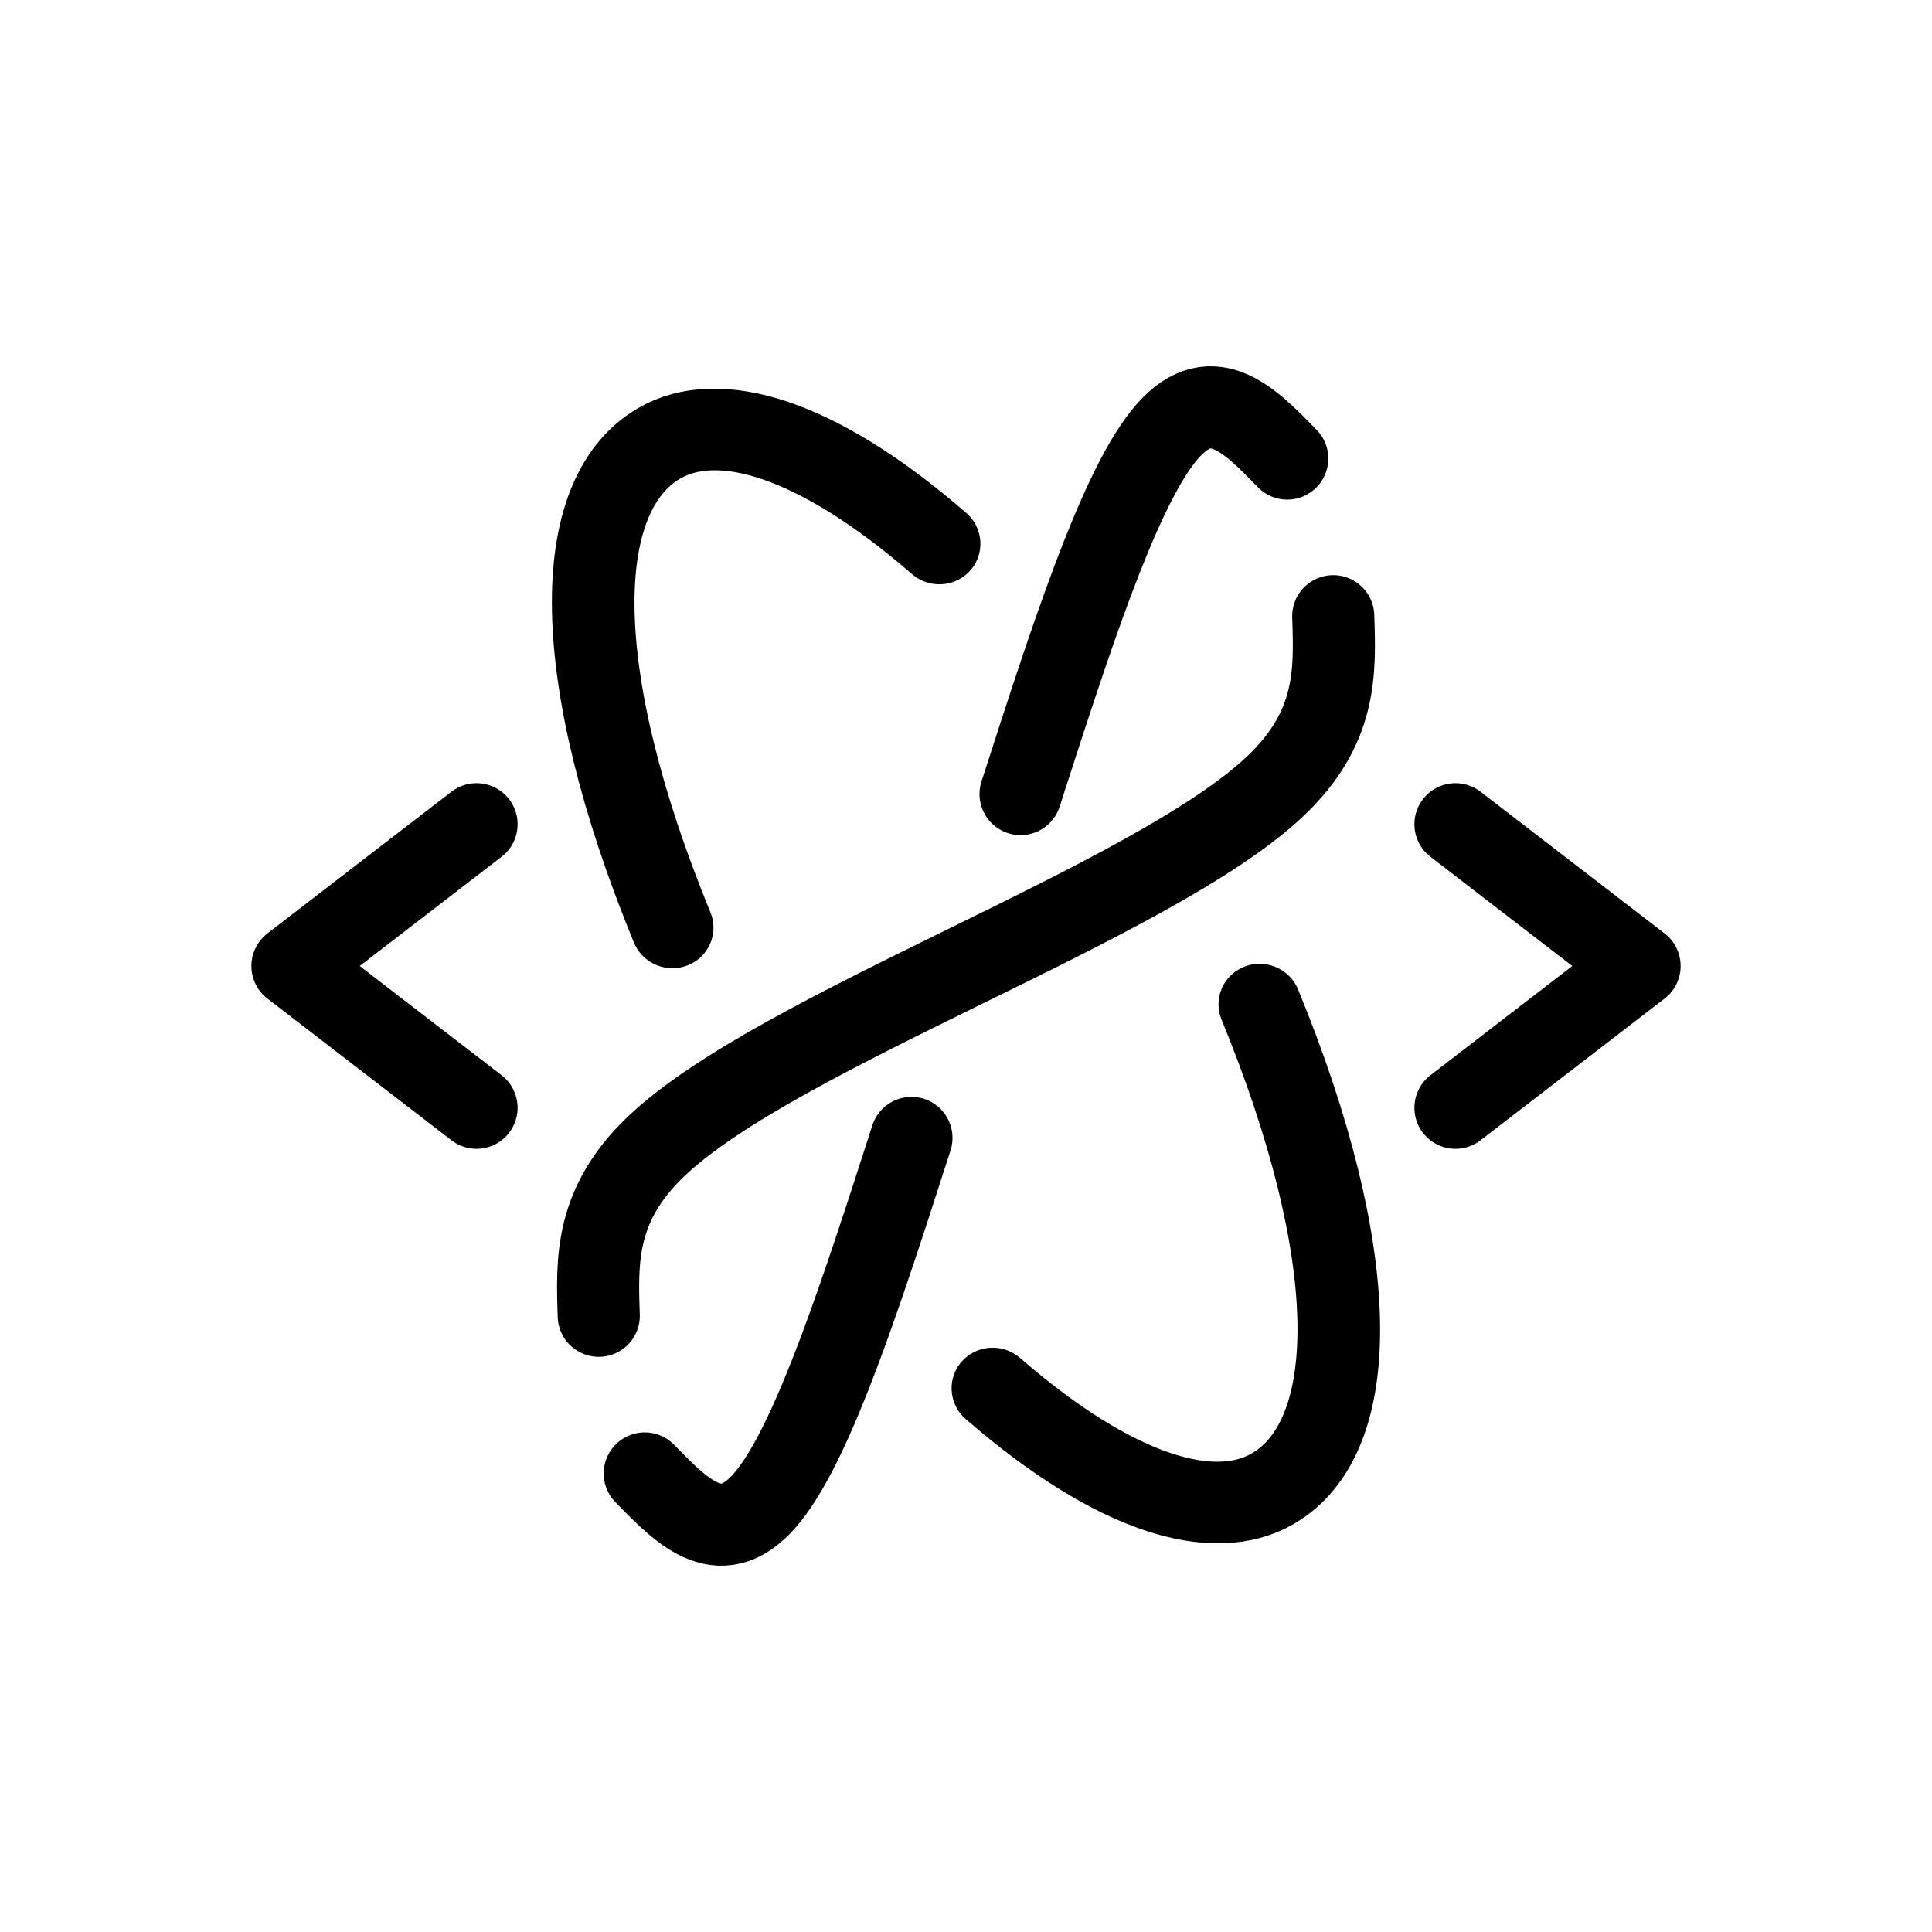
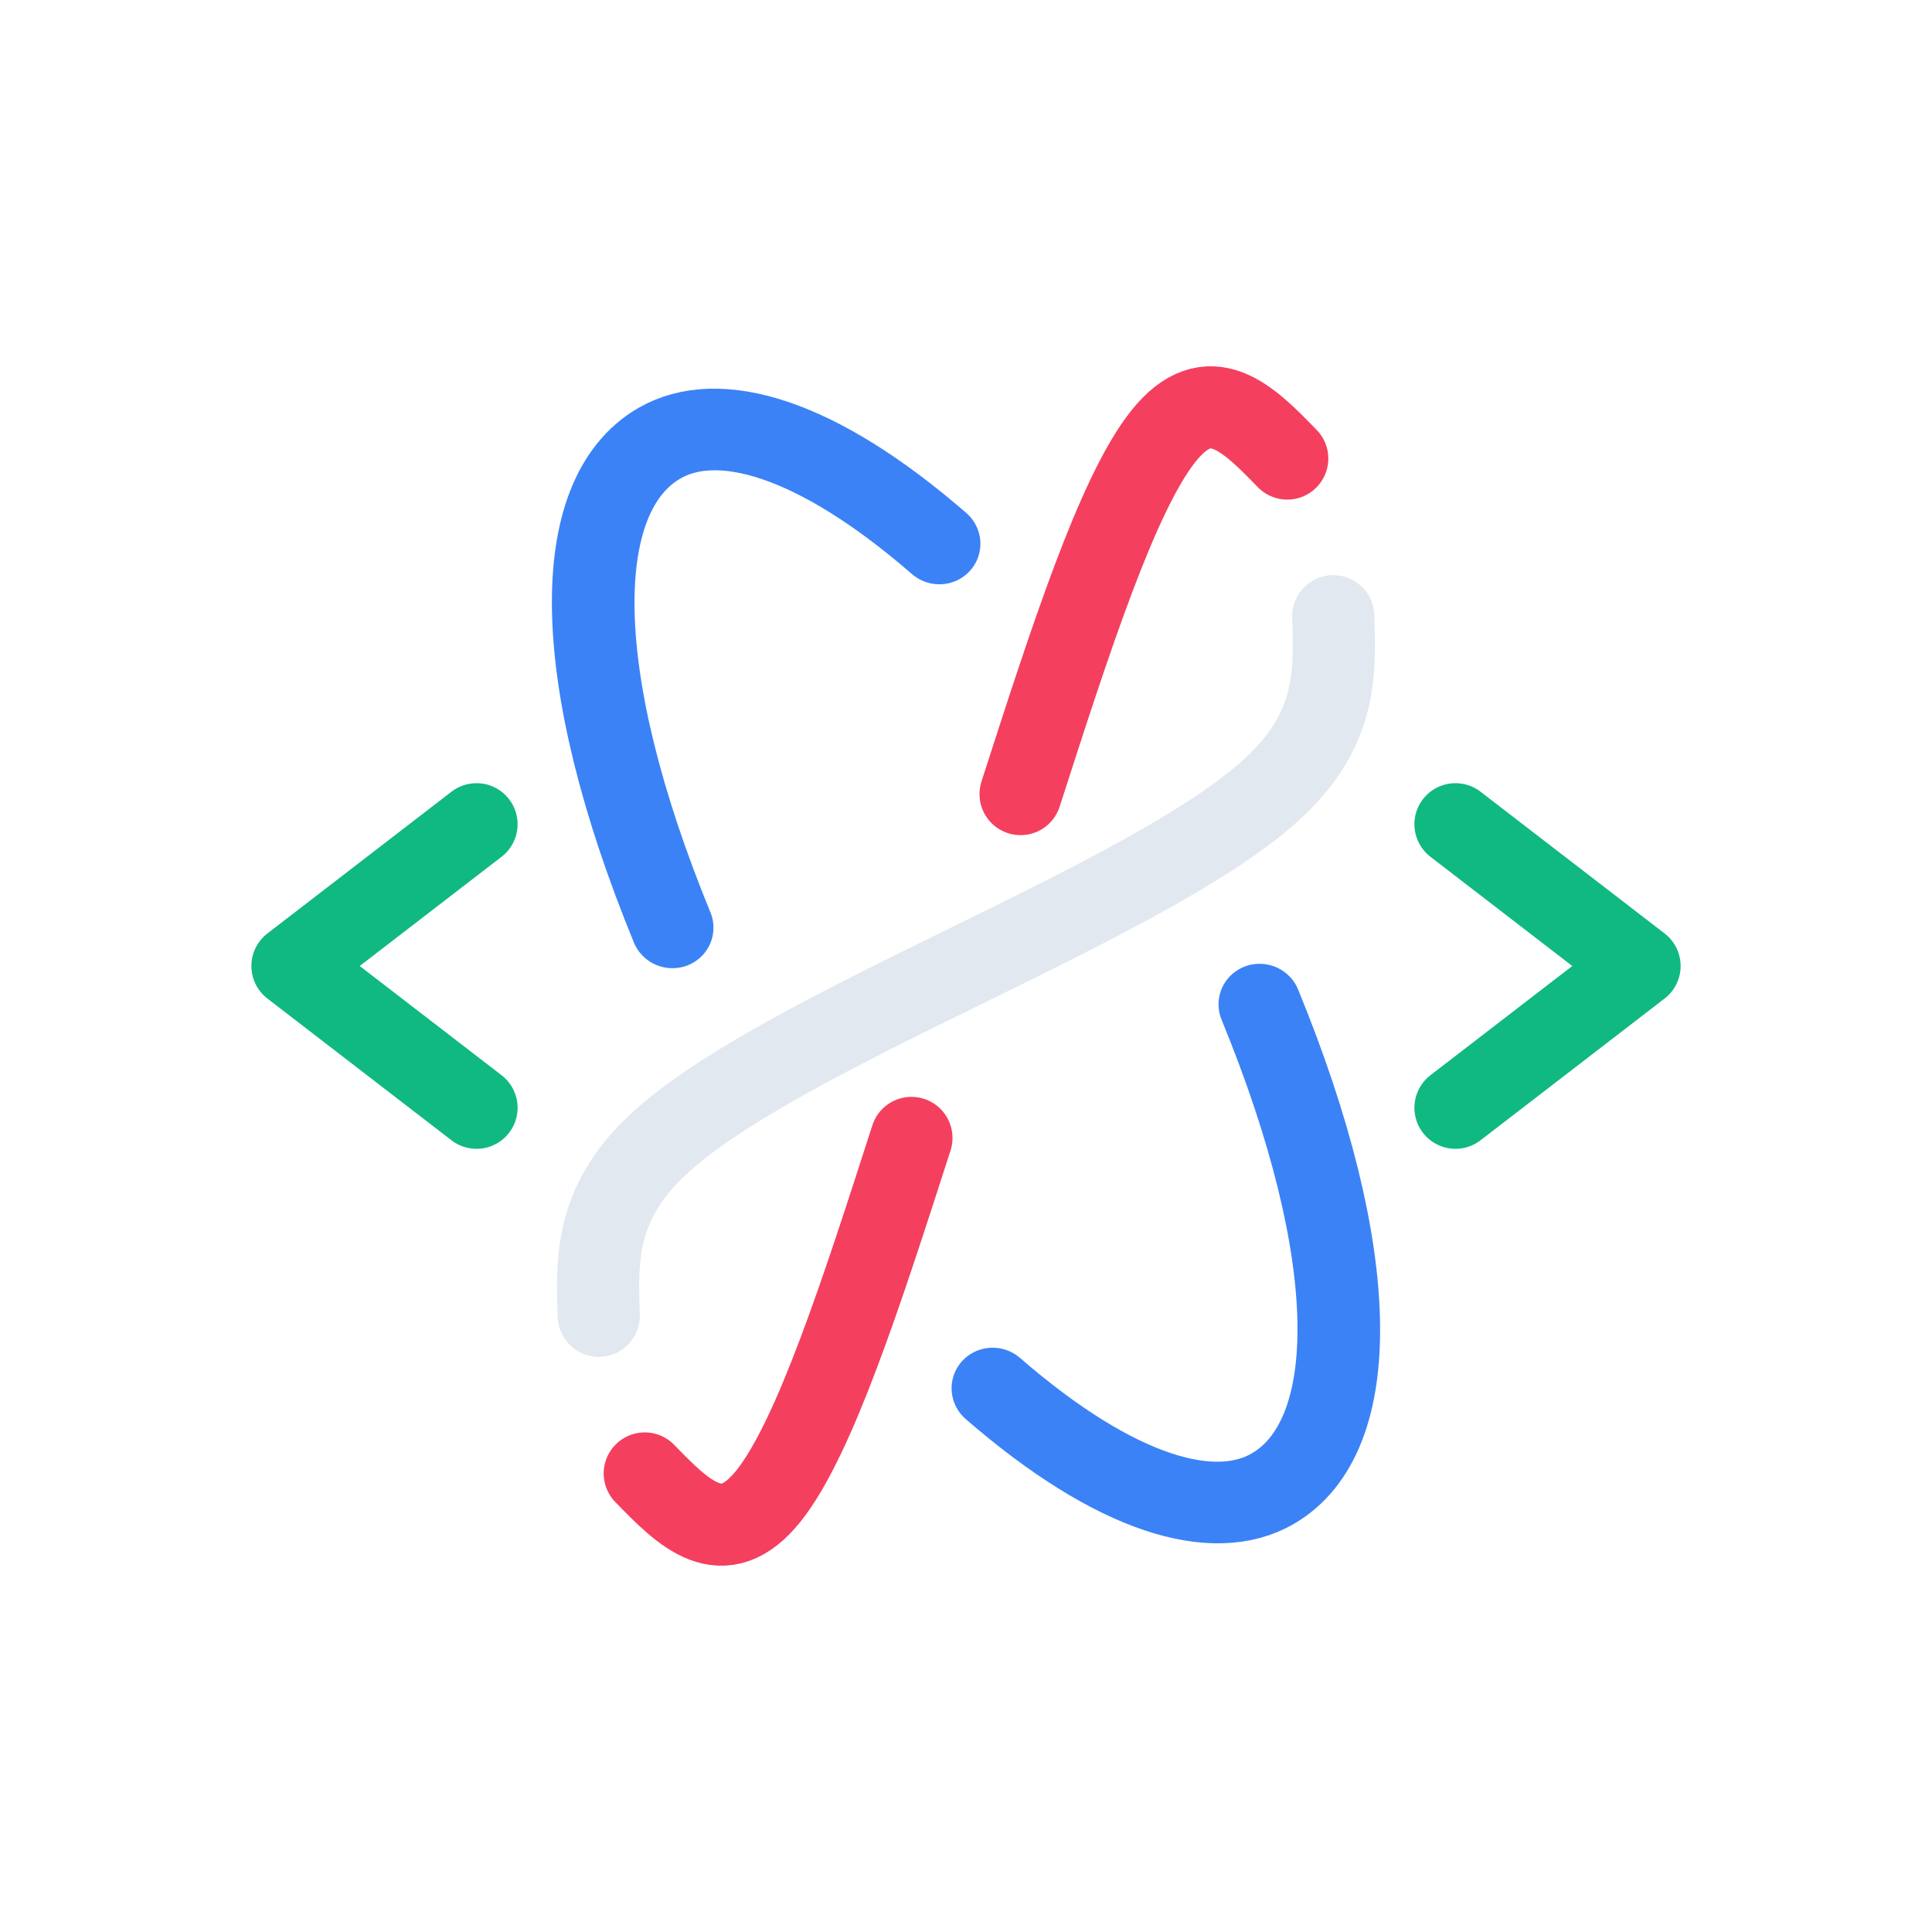
<svg xmlns="http://www.w3.org/2000/svg" width="400" height="400" viewBox="0 0 400 400" version="1.1" id="svg1">
  <style id="style21">
.measure-arrow
{
}
.measure-label
{

}
.measure-line
{
}</style>
  <defs id="defs1">
    </defs>
  <g id="layer3" style="display:none">
    <g id="path25" style="display:inline;opacity:1;stroke-width:15;stroke-dasharray:none">
      <path style="baseline-shift:baseline;display:inline;overflow:visible;fill:#0e1116;fill-opacity:1;stroke-width:15;stroke-linecap:round;stroke-linejoin:round;stroke-dasharray:none;enable-background:accumulate;stop-color:#000000;stop-opacity:1" d="m 282.129,118.422 c 0.16,14.67 0.174,31.309 -14.039,46.303 -14.213,14.994 -40.063,27.136 -65.984,39.641 -25.921,12.505 -51.316,25.083 -63.16,37.578 -11.844,12.495 -11.541,24.859 -11.381,39.529 0.03,2.677 -2.116,4.871 -4.793,4.9 -2.678,0.03 -4.872,-2.117 -4.9,-4.795 -0.16,-14.67 -0.174,-31.309 14.039,-46.303 14.213,-14.994 40.063,-27.136 65.984,-39.641 25.921,-12.505 51.316,-25.083 63.16,-37.578 11.844,-12.495 11.541,-24.859 11.381,-39.529 -0.03,-2.677 2.116,-4.871 4.793,-4.9 2.678,-0.03 4.872,2.117 4.9,4.795 z" id="path7" />
      <g id="g3" style="stroke-width:15;stroke-dasharray:none">
        <g id="path3" style="opacity:1;stroke-width:15;stroke-dasharray:none">
          <path style="baseline-shift:baseline;display:inline;overflow:visible;fill:#0e1116;fill-opacity:1;fill-rule:evenodd;stroke-width:15;stroke-dasharray:none;enable-background:accumulate;stop-color:#000000;stop-opacity:1" d="m 277.128,104.492 12.346,20.83 -24.234,0.265 z m -154.257,191.017 -12.346,-20.83 24.234,-0.265 z" id="path4" />
          <path style="baseline-shift:baseline;display:inline;overflow:visible;fill:#0e1116;fill-opacity:1;fill-rule:evenodd;stroke-width:15;stroke-dasharray:none;enable-background:accumulate;stop-color:#000000;stop-opacity:1" d="m 277.094,101.264 -14.635,25.969 29.834,-0.326 z m 0.07,6.455 9.492,16.018 -18.633,0.203 z m -154.258,191.018 14.635,-25.969 -29.834,0.326 z m -0.07,-6.455 -9.492,-16.018 18.633,-0.203 z" id="path5" />
        </g>
      </g>
    </g>
    <path style="display:inline;opacity:1;fill:none;stroke:#ffd700;stroke-width:12.388;stroke-linecap:round;stroke-linejoin:round;stroke-dasharray:none;stroke-dashoffset:0;stroke-opacity:1" d="M 44.731,105.007 V 309.629 M 198.551,105.007 V 309.629" id="path9" transform="matrix(1,0,0,1.466129,78.35895,-108.6923)" />
  </g>
  <g id="layer2" style="display:none;stroke-width:17;stroke-dasharray:none">
    <ellipse style="display:inline;fill:none;stroke:#ff5900;stroke-width:17.001;stroke-dasharray:none;stroke-opacity:1" id="ellipse11" cy="201.43" cx="201.441" rx="50.604" ry="125.477" transform="matrix(-0.00707215,0.999975,0.9999746,-0.00713038,0,0)" />
    <ellipse style="display:inline;fill:none;fill-opacity:1;stroke:#ff5900;stroke-width:17;stroke-dasharray:none;stroke-opacity:1" id="path11" transform="rotate(30)" ry="125" rx="50" cy="73.205" cx="273.205" />
    <path id="path12" style="display:inline;fill:none;stroke:#ff5900;stroke-width:17.001;stroke-dasharray:none;stroke-opacity:1" transform="matrix(-0.8695398,0.4938628,0.5061624,0.8624382,0,0)" d="M -20.658,272.708 A 50.604,125.477 0 0 1 -71.262,398.185 50.604,125.477 0 0 1 -121.866,272.708 50.604,125.477 0 0 1 -71.262,147.231 50.604,125.477 0 0 1 -20.658,272.708 Z" />
  </g>
  <g id="layer1" style="display:inline;stroke-width:17;stroke-dasharray:none">
-     <path style="display:inline;fill:none;stroke:#000000;stroke-width:17;stroke-linecap:round;stroke-linejoin:miter;stroke-dasharray:none;stroke-opacity:1" d="M 98.662,170.649 60.545,200 M 98.662,229.351 60.545,200 M 301.338,170.649 339.455,200 M 301.338,229.351 339.455,200" id="path6" />
-     <path id="path11-8" style="display:inline;fill:none;stroke:#000000;stroke-width:17.001;stroke-linecap:round;stroke-dasharray:none" transform="matrix(-0.8695398,0.4938628,0.5061624,0.8624382,0,0)" d="m -110.74,193.882 c 10.821,-31.906 25.424,-46.782 39.478,-46.651 21.622,0.202 40.541,32.891 48.429,88.477 m -8.951,115.825 c -10.821,31.906 -25.424,46.782 -39.478,46.651 -21.622,-0.202 -40.541,-32.891 -48.429,-88.477" />
-     <path style="fill:none;fill-opacity:1;stroke:#000000;stroke-width:17;stroke-linecap:round;stroke-linejoin:round;stroke-dasharray:none;stroke-opacity:1" d="m 276.033,127.579 c 0.392,11.511 0.784,23.021 -11.888,35.091 -12.672,12.07 -38.409,24.7 -64.145,37.329 m -76.033,72.421 c -0.392,-11.511 -0.784,-23.021 11.888,-35.091 12.672,-12.07 38.409,-24.7 64.145,-37.329" id="path2" />
-     <path style="display:inline;fill:none;fill-opacity:1;stroke:#000000;stroke-width:17;stroke-linecap:round;stroke-linejoin:round;stroke-dasharray:none;stroke-opacity:1" d="m 211.296,164.406 c 10.185,-31.61 19.995,-62.054 29.537,-74.059 9.542,-12.005 17.644,-3.672 25.678,4.59 M 188.704,235.594 c -10.185,31.61 -19.995,62.054 -29.537,74.059 -9.542,12.005 -17.644,3.672 -25.678,-4.59" id="path1" />
+     <path style="display:inline;fill:none;stroke:#10b981;stroke-width:17;stroke-linecap:round;stroke-linejoin:miter;stroke-dasharray:none;stroke-opacity:1" d="M 98.662,170.649 60.545,200 M 98.662,229.351 60.545,200 M 301.338,170.649 339.455,200 M 301.338,229.351 339.455,200" id="path6" />
+     <path id="path11-8" style="display:inline;fill:none;stroke:#3b82f6;stroke-width:17.001;stroke-linecap:round;stroke-dasharray:none;stroke-opacity:1" transform="matrix(-0.8695398,0.4938628,0.5061624,0.8624382,0,0)" d="m -110.74,193.882 c 10.821,-31.906 25.424,-46.782 39.478,-46.651 21.622,0.202 40.541,32.891 48.429,88.477 m -8.951,115.825 c -10.821,31.906 -25.424,46.782 -39.478,46.651 -21.622,-0.202 -40.541,-32.891 -48.429,-88.477" />
+     <path style="fill:none;fill-opacity:1;stroke:#e2e8f0;stroke-width:17;stroke-linecap:round;stroke-linejoin:round;stroke-dasharray:none;stroke-opacity:1" d="m 276.033,127.579 c 0.392,11.511 0.784,23.021 -11.888,35.091 -12.672,12.07 -38.409,24.7 -64.145,37.329 m -76.033,72.421 c -0.392,-11.511 -0.784,-23.021 11.888,-35.091 12.672,-12.07 38.409,-24.7 64.145,-37.329" id="path2" />
+     <path style="display:inline;fill:none;fill-opacity:1;stroke:#f43f5e;stroke-width:17;stroke-linecap:round;stroke-linejoin:round;stroke-dasharray:none;stroke-opacity:1" d="m 211.296,164.406 c 10.185,-31.61 19.995,-62.054 29.537,-74.059 9.542,-12.005 17.644,-3.672 25.678,4.59 M 188.704,235.594 c -10.185,31.61 -19.995,62.054 -29.537,74.059 -9.542,12.005 -17.644,3.672 -25.678,-4.59" id="path1" />
  </g>
</svg>
